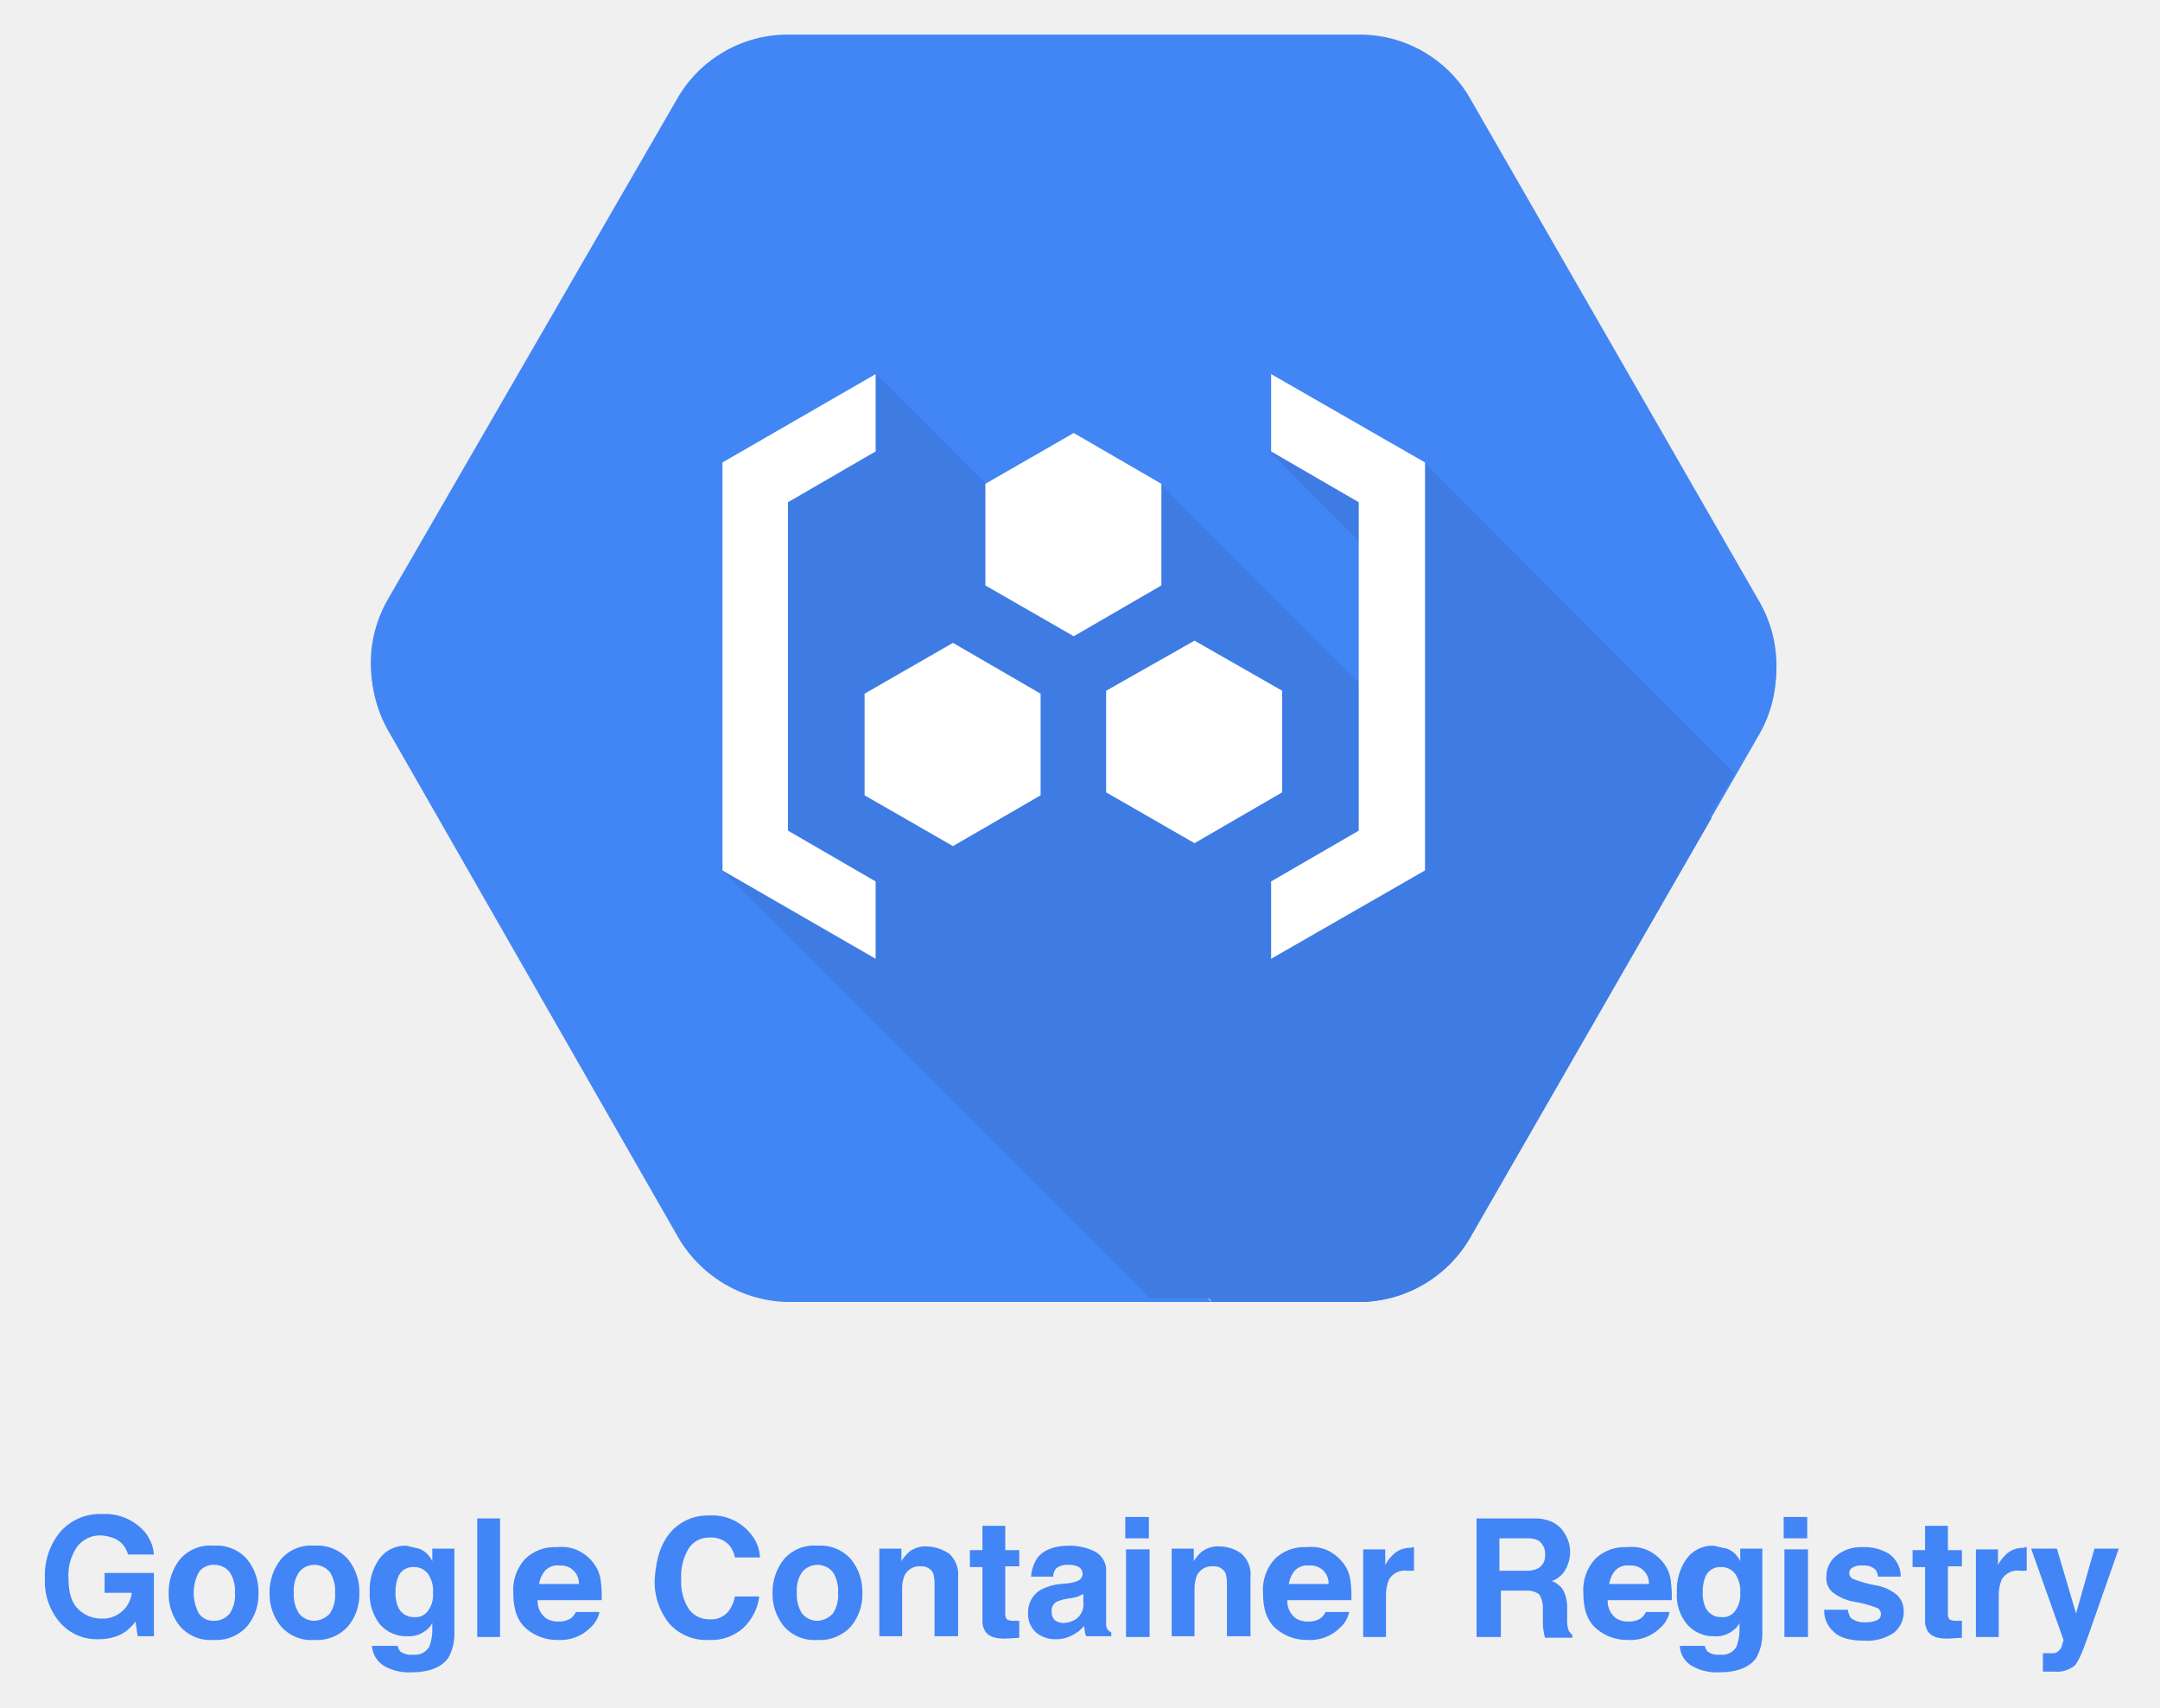
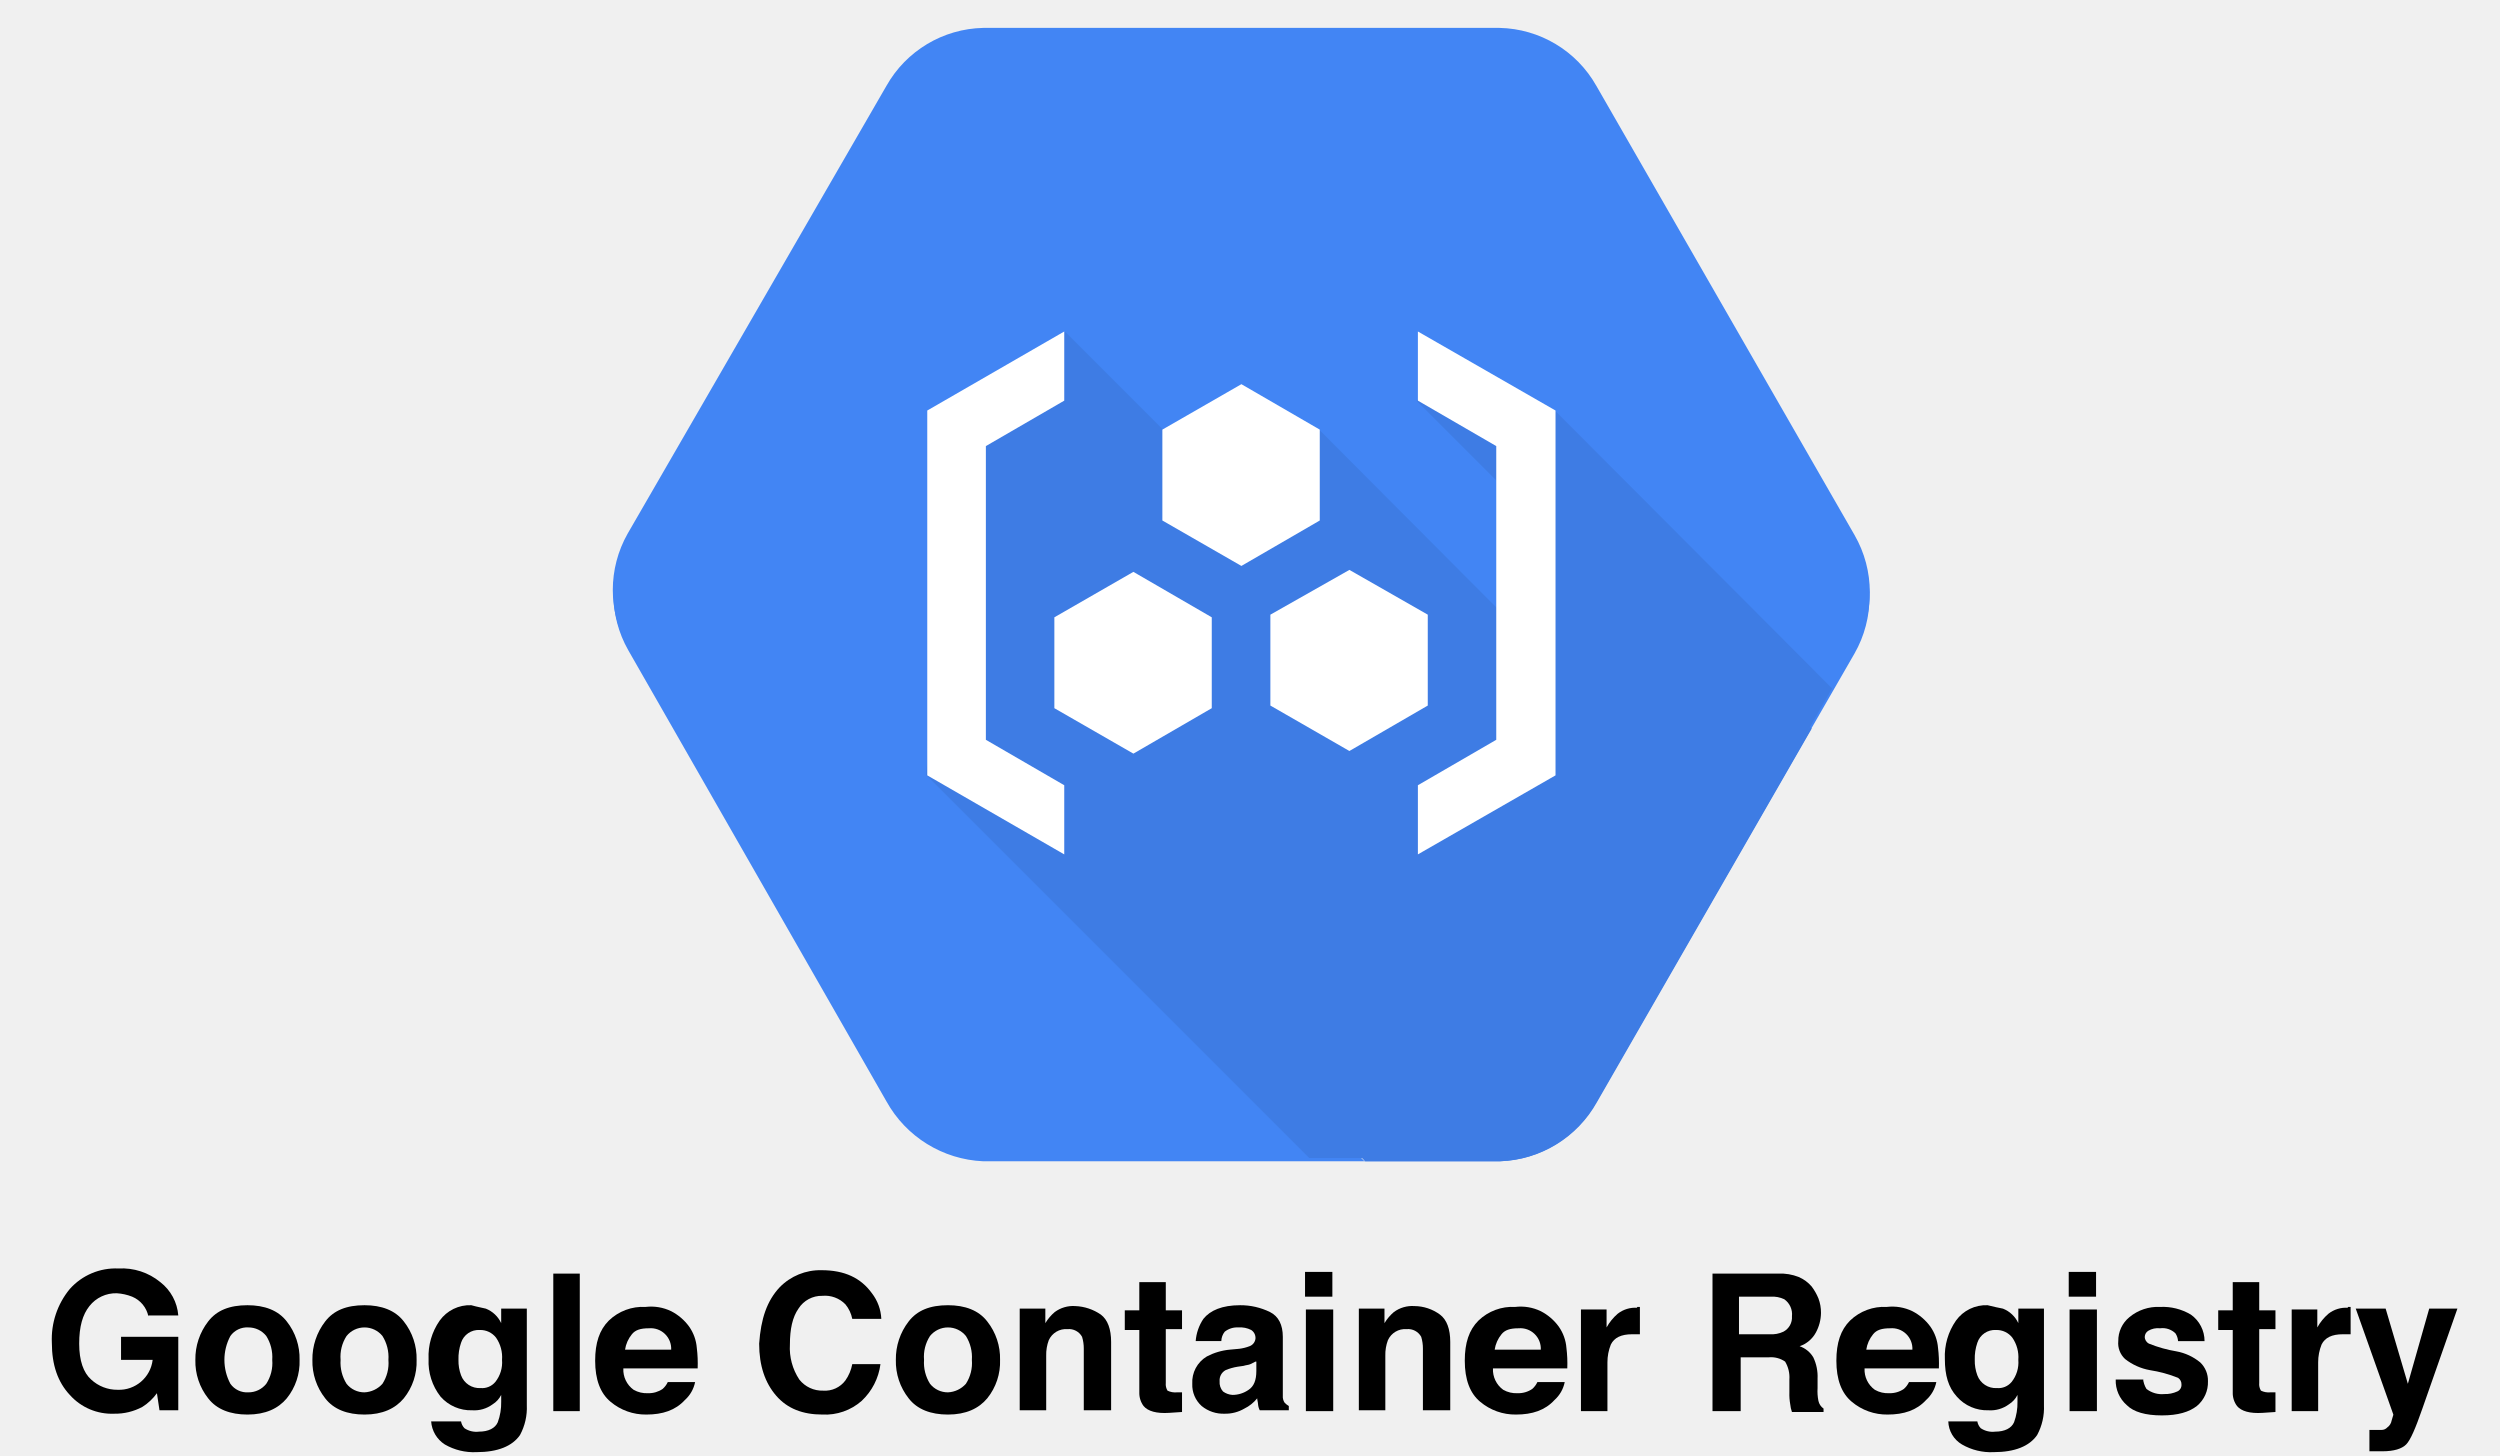
- <svg xmlns="http://www.w3.org/2000/svg" id="Layer_1" data-name="Layer 1" viewBox="0 0 293.3 231.9">
+ <svg xmlns="http://www.w3.org/2000/svg" id="Layer_1" data-name="Layer 1" viewBox="0 0 450 262.08">
  <defs>
-     <style>.cls-1{fill:#4285f4;}.cls-2{opacity:0.07;}.cls-2,.cls-4{isolation:isolate;}.cls-3{fill:#fff;}.cls-5{fill:#4285f6;}</style>
+     <style>.cls-1{fill:#fff;}.cls-2{fill:#4285f4;}.cls-3{opacity:0.07;}.cls-3,.cls-4{isolation:isolate;}</style>
  </defs>
-   <path class="cls-1" d="M238.8,82.4,199.6,14.3a17.513,17.513,0,0,0-14.7-8.8H106.6a17.087,17.087,0,0,0-14.7,8.8L52.7,82.2a17.181,17.181,0,0,0,0,17l39.2,68.5a17.677,17.677,0,0,0,14.7,9.1H185a17.494,17.494,0,0,0,14.7-9l39.2-68.1A17.253,17.253,0,0,0,238.8,82.4Zm-39.2,85.3a17.494,17.494,0,0,1-14.7,9H164.4l-43-43,9.7-5.6-18.1-18,.1-.1v-9.9h5.3l-5-5V95a5.582,5.582,0,0,1-1.5-3.7,5.469,5.469,0,0,1,4.7-5.3L113,82.4l.1-.1V72.5l20.3-11.6-12-12,7.9-4.6h.2l16.2,9.4,16.2-9.4h.2l7.9,4.6L232.1,111Z" />
-   <path class="cls-1" d="M153.8,58.4l24.7,14.1v10H170V77.2L149.8,65.4v8.7h-8.1V65.4L121.5,77.2v5.3h-8.4v-.1l-.1.1,3.6,3.6c.2,0,.4-.1.6-.1a5.3,5.3,0,1,1,0,10.6,5.464,5.464,0,0,1-3.8-1.6v.1l5,5h3.1v5.3l20.2,11.8v-8.6h8.1v8.6L170,105.4v-5.3h8.5v10l-24.7,14.2,16.4,9.5-7.9,4.6h-.2L145.9,129l-16.2,9.4h-.2l-7.9-4.6,43,43h20.5a17.494,17.494,0,0,0,14.7-9l32.6-56.7L170.3,49Zm-8,46.3a5.3,5.3,0,1,1,5.3-5.3A5.335,5.335,0,0,1,145.8,104.7Zm0-16a5.3,5.3,0,1,1,5.3-5.3A5.335,5.335,0,0,1,145.8,88.7Zm28.5,8a5.3,5.3,0,1,1,5.3-5.3A5.335,5.335,0,0,1,174.3,96.7Z" />
-   <g class="cls-2">
-     <path d="M153.8,58.4l24.7,14.1v10H170V77.2L149.8,65.4v8.7h-8.1V65.4L121.5,77.2v5.3h-8.4v-.1l-.1.1,3.6,3.6c.2,0,.4-.1.6-.1a5.3,5.3,0,1,1,0,10.6,5.464,5.464,0,0,1-3.8-1.6v.1l5,5h3.1v5.3l20.2,11.8v-8.6h8.1v8.6L170,105.4v-5.3h8.5v10l-24.7,14.2,16.4,9.5-7.9,4.6h-.2L145.9,129l-16.2,9.4h-.2l-7.9-4.6,43,43h20.5a17.494,17.494,0,0,0,14.7-9l32.6-56.7L170.3,49Zm-8,46.3a5.3,5.3,0,1,1,5.3-5.3A5.335,5.335,0,0,1,145.8,104.7Zm0-16a5.3,5.3,0,1,1,5.3-5.3A5.335,5.335,0,0,1,145.8,88.7Zm28.5,8a5.3,5.3,0,1,1,5.3-5.3A5.335,5.335,0,0,1,174.3,96.7Z" />
+   <polygon class="cls-1" points="189.488 152.026 198.836 142.679 184.931 128.658 184.931 85.192 198.836 71.171 189.488 61.824 170.91 80.519 170.91 133.331 189.488 152.026" />
+   <circle class="cls-1" cx="203.977" cy="106.925" r="6.66" />
+   <circle class="cls-1" cx="223.723" cy="106.925" r="6.66" />
+   <circle class="cls-1" cx="243.586" cy="106.925" r="6.66" />
+   <polygon class="cls-1" points="257.841 61.824 248.611 71.171 262.514 85.192 262.514 128.658 248.611 142.679 257.841 152.026 276.536 133.331 276.536 80.519 257.841 61.824" />
+   <path class="cls-2" d="M333.693,97.128,287.226,16.402A20.76,20.76,0,0,0,269.8,5.971h-92.817A20.255,20.255,0,0,0,159.558,16.402L113.09,96.891a20.366,20.366,0,0,0,0,20.152l46.468,81.2a20.955,20.955,0,0,0,17.425,10.787h92.935a20.737,20.737,0,0,0,17.425-10.669l46.468-80.726A20.451,20.451,0,0,0,333.693,97.128ZM287.226,198.243a20.737,20.737,0,0,1-17.425,10.669H245.499L194.527,157.939l11.498-6.638L184.57,129.964l.119-.119V118.109h6.283l-5.927-5.927v-.119a6.617,6.617,0,0,1-1.778-4.386,6.483,6.483,0,0,1,5.571-6.283l-4.267-4.267.119-.119V85.392l24.064-13.751L194.527,57.417l9.365-5.453h.237l19.203,11.143,19.203-11.143h.237l9.365,5.453L325.751,131.03Z" />
+   <path class="cls-2" d="M232.934,68.678,262.214,85.392v11.854H252.138V90.964L228.193,76.976V87.289h-9.602V76.976L194.646,90.964v6.283h-9.957v-.119l-.119.119,4.267,4.267c.237,0,.474-.119.711-.119a6.283,6.283,0,1,1,0,12.565,6.477,6.477,0,0,1-4.505-1.897v.119l5.927,5.927h3.675v6.283l23.945,13.988V128.185h9.602v10.194l23.945-13.988V118.109h10.076v11.854l-29.279,16.833,19.441,11.261L243.01,163.51H242.773l-19.203-11.143L204.366,163.51h-.237l-9.365-5.453,50.972,50.972H270.037a20.737,20.737,0,0,0,17.425-10.669l38.644-67.212L252.493,57.535Zm-9.483,54.884a6.283,6.283,0,1,1,6.283-6.283A6.324,6.324,0,0,1,223.451,123.562Zm0-18.966a6.283,6.283,0,1,1,6.283-6.283A6.324,6.324,0,0,1,223.451,104.596Zm33.784,9.483a6.283,6.283,0,1,1,6.283-6.283A6.324,6.324,0,0,1,257.235,114.079Z" />
+   <g class="cls-3">
+     <path d="M232.934,68.678,262.214,85.392v11.854H252.138V90.964L228.193,76.976V87.289h-9.602V76.976L194.646,90.964v6.283h-9.957v-.119l-.119.119,4.267,4.267c.237,0,.474-.119.711-.119a6.283,6.283,0,1,1,0,12.565,6.477,6.477,0,0,1-4.505-1.897v.119l5.927,5.927h3.675v6.283l23.945,13.988V128.185h9.602v10.194l23.945-13.988V118.109h10.076v11.854l-29.279,16.833,19.441,11.261L243.01,163.51H242.773l-19.203-11.143L204.366,163.51h-.237l-9.365-5.453,50.972,50.972H270.037a20.737,20.737,0,0,0,17.425-10.669l38.644-67.212L252.493,57.535Zm-9.483,54.884a6.283,6.283,0,1,1,6.283-6.283A6.324,6.324,0,0,1,223.451,123.562Zm0-18.966a6.283,6.283,0,1,1,6.283-6.283A6.324,6.324,0,0,1,223.451,104.596Zm33.784,9.483a6.283,6.283,0,1,1,6.283-6.283A6.324,6.324,0,0,1,257.235,114.079Z" />
  </g>
-   <polygon class="cls-1" points="113.1 110.1 113.1 110 113 110.1 131.1 128.1 137.8 124.3 113.1 110.1" />
-   <g class="cls-2">
-     <polygon points="113.1 110.1 113.1 110 113 110.1 131.1 128.1 137.8 124.3 113.1 110.1" />
+   <polygon class="cls-2" points="184.688 129.964 184.688 129.845 184.57 129.964 206.026 151.301 213.968 146.796 184.688 129.964" />
+   <g class="cls-3">
+     <polygon points="184.688 129.964 184.688 129.845 184.57 129.964 206.026 151.301 213.968 146.796 184.688 129.964" />
  </g>
-   <polygon class="cls-1" points="121.4 48.9 133.4 60.9 137.7 58.4 121.4 48.9" />
-   <polygon class="cls-2" points="121.4 48.9 133.4 60.9 137.7 58.4 121.4 48.9" />
-   <circle class="cls-3" cx="174.3" cy="91.4" r="5.3" />
-   <path class="cls-3" d="M117.2,96.7a5.3,5.3,0,1,0,0-10.6,1.268,1.268,0,0,0-.6.1,5.308,5.308,0,0,0-4.7,5.3,5.135,5.135,0,0,0,1.5,3.7A6.672,6.672,0,0,0,117.2,96.7Z" />
-   <circle class="cls-3" cx="145.8" cy="83.4" r="5.3" />
-   <circle class="cls-3" cx="145.8" cy="99.3" r="5.3" />
-   <polygon class="cls-3" points="121.5 82.5 121.5 77.1 141.7 65.3 141.7 74 149.8 74 149.8 65.3 170 77.1 170 82.5 178.5 82.5 178.5 72.5 153.8 58.4 170.2 48.9 162.2 44.3 162 44.3 145.8 53.7 129.5 44.3 129.3 44.3 121.4 48.9 137.7 58.4 133.4 60.9 113.1 72.5 113.1 82.4 113.1 82.5 121.5 82.5" />
-   <polygon class="cls-3" points="129.5 138.3 145.8 128.9 162 138.3 162.2 138.3 170.2 133.7 153.8 124.3 178.5 110.1 178.5 100.1 170 100.1 170 105.5 149.8 117.3 149.8 108.7 141.7 108.7 141.7 117.3 121.5 105.5 121.5 100.1 118.4 100.1 113.1 100.1 113.1 110 113.1 110.1 137.8 124.3 131.1 128.1 121.4 133.7 129.3 138.3 129.5 138.3" />
-   <path class="cls-1" d="M238.9,81.7,199.7,13.5A17.297,17.297,0,0,0,185,4.7H106.6a17.297,17.297,0,0,0-14.7,8.8l-39.3,68a17.37,17.37,0,0,0,0,17.1l39.2,68.6a17.677,17.677,0,0,0,14.7,9.1H185a17.494,17.494,0,0,0,14.7-9l39.2-68.2A17.44,17.44,0,0,0,238.9,81.7Z" />
-   <g class="cls-2">
-     <path d="M193.5,62.9l-18.3-4.5-2.8,2.9,14.1,14.1.1,19.4-29-29.1H133.9L119,50.8,103.3,64.1l-5.4,54,58.2,58.2H185a17.494,17.494,0,0,0,14.7-9L235.5,105Z" />
+   <polygon class="cls-2" points="194.527 57.417 208.752 71.642 213.849 68.678 194.527 57.417" />
+   <polygon class="cls-3" points="194.527 57.417 208.752 71.642 213.849 68.678 194.527 57.417" />
+   <circle class="cls-1" cx="257.235" cy="107.796" r="6.283" />
+   <path class="cls-1" d="M189.548,114.079a6.283,6.283,0,1,0,0-12.565,1.504,1.504,0,0,0-.711.119,6.292,6.292,0,0,0-5.571,6.283,6.087,6.087,0,0,0,1.778,4.386A7.909,7.909,0,0,0,189.548,114.079Z" />
+   <circle class="cls-1" cx="223.451" cy="98.313" r="6.283" />
+   <circle class="cls-1" cx="223.451" cy="117.161" r="6.283" />
+   <polygon class="cls-1" points="194.646 97.246 194.646 90.845 218.591 76.858 218.591 87.171 228.193 87.171 228.193 76.858 252.138 90.845 252.138 97.246 262.214 97.246 262.214 85.392 232.934 68.678 252.375 57.417 242.891 51.964 242.654 51.964 223.451 63.107 204.129 51.964 203.892 51.964 194.527 57.417 213.849 68.678 208.752 71.642 184.688 85.392 184.688 97.128 184.688 97.246 194.646 97.246" />
+   <polygon class="cls-1" points="204.129 163.392 223.451 152.249 242.654 163.392 242.891 163.392 252.375 157.939 232.934 146.796 262.214 129.964 262.214 118.109 252.138 118.109 252.138 124.511 228.193 138.498 228.193 128.304 218.591 128.304 218.591 138.498 194.646 124.511 194.646 118.109 190.971 118.109 184.688 118.109 184.688 129.845 184.688 129.964 213.968 146.796 206.026 151.301 194.527 157.939 203.892 163.392 204.129 163.392" />
+   <path class="cls-2" d="M333.812,96.298,287.344,15.454a20.504,20.504,0,0,0-17.425-10.432H176.983a20.504,20.504,0,0,0-17.425,10.432L112.971,96.061a20.59,20.59,0,0,0,0,20.27l46.468,81.319a20.955,20.955,0,0,0,17.425,10.787h93.054a20.737,20.737,0,0,0,17.425-10.669l46.468-80.844A20.673,20.673,0,0,0,333.812,96.298Z" />
+   <g class="cls-3">
+     <path d="M279.995,74.013l-21.693-5.334-3.319,3.438,16.714,16.714.119,22.997L237.439,77.332h-28.094l-17.663-17.662L173.071,75.435l-6.401,64.012,68.99,68.99h34.258a20.737,20.737,0,0,0,17.425-10.669L329.781,123.918Z" />
  </g>
  <g id="art">
-     <polygon class="cls-3" points="133.8 79.5 145.8 86.4 157.7 79.5 157.7 65.7 145.8 58.8 133.8 65.7 133.8 79.5" />
-     <polygon class="cls-3" points="150.2 107.6 162.2 114.5 174.1 107.6 174.1 93.8 162.2 87 150.2 93.8 150.2 107.6" />
-     <polygon class="cls-3" points="117.4 108 129.4 114.9 141.3 108 141.3 94.2 129.4 87.3 117.4 94.2 117.4 108" />
-     <polygon class="cls-3" points="118.9 61.3 107 68.2 107 112.8 118.9 119.7 118.9 130.2 98.1 118.2 98.1 62.8 118.9 50.8 118.9 61.3" />
-     <polygon class="cls-3" points="172.6 61.3 184.5 68.2 184.5 112.8 172.6 119.7 172.6 130.2 193.5 118.2 193.5 62.8 172.6 50.8 172.6 61.3" />
+     <polygon class="cls-1" points="209.226 93.69 223.451 101.869 237.557 93.69 237.557 77.332 223.451 69.152 209.226 77.332 209.226 93.69" />
+     <polygon class="cls-1" points="228.667 127 242.891 135.179 256.998 127 256.998 110.641 242.891 102.581 228.667 110.641 228.667 127" />
+     <polygon class="cls-1" points="189.785 127.474 204.01 135.653 218.117 127.474 218.117 111.116 204.01 102.936 189.785 111.116 189.785 127.474" />
+     <polygon class="cls-1" points="191.564 72.116 177.457 80.295 177.457 133.164 191.564 141.343 191.564 153.79 166.907 139.565 166.907 73.894 191.564 59.669 191.564 72.116" />
+     <polygon class="cls-1" points="255.22 72.116 269.326 80.295 269.326 133.164 255.22 141.343 255.22 153.79 279.995 139.565 279.995 73.894 255.22 59.669 255.22 72.116" />
  </g>
  <g class="cls-4">
-     <path class="cls-5" d="M17.4,211.2a3.194,3.194,0,0,0-1.9-2.3,5.84,5.84,0,0,0-1.8-.4,3.934,3.934,0,0,0-3.2,1.5,6.796,6.796,0,0,0-1.2,4.4c0,2,.5,3.4,1.4,4.2a4.471,4.471,0,0,0,3.1,1.2,3.962,3.962,0,0,0,4.1-3.5H14.2v-2.7h6.7v8.6H18.7l-.3-2a6.094,6.094,0,0,1-1.7,1.6,6.71,6.71,0,0,1-3.3.8,6.591,6.591,0,0,1-5.2-2.2,8.529,8.529,0,0,1-2.1-6.1A9.221,9.221,0,0,1,8.2,208a7.186,7.186,0,0,1,5.7-2.4,7.063,7.063,0,0,1,4.9,1.6,5.455,5.455,0,0,1,2.1,3.9H17.4Z" />
-     <path class="cls-5" d="M33.6,220.8a5.652,5.652,0,0,1-4.6,1.9,5.492,5.492,0,0,1-4.6-1.9,6.98,6.98,0,0,1-1.5-4.5,7.177,7.177,0,0,1,1.5-4.5,5.368,5.368,0,0,1,4.6-1.9,5.492,5.492,0,0,1,4.6,1.9,6.98,6.98,0,0,1,1.5,4.5A6.792,6.792,0,0,1,33.6,220.8Zm-2.4-1.7a4.462,4.462,0,0,0,.7-2.8,4.654,4.654,0,0,0-.7-2.8,2.658,2.658,0,0,0-2.1-1,2.393,2.393,0,0,0-2.1,1,5.95,5.95,0,0,0,0,5.6,2.393,2.393,0,0,0,2.1,1A2.658,2.658,0,0,0,31.2,219.1Z" />
-     <path class="cls-5" d="M47.3,220.8a5.652,5.652,0,0,1-4.6,1.9,5.492,5.492,0,0,1-4.6-1.9,6.98,6.98,0,0,1-1.5-4.5,7.177,7.177,0,0,1,1.5-4.5,5.368,5.368,0,0,1,4.6-1.9,5.492,5.492,0,0,1,4.6,1.9,6.98,6.98,0,0,1,1.5,4.5A6.792,6.792,0,0,1,47.3,220.8Zm-2.5-1.7a4.462,4.462,0,0,0,.7-2.8,4.654,4.654,0,0,0-.7-2.8,2.705,2.705,0,0,0-4.2,0,4.462,4.462,0,0,0-.7,2.8,4.654,4.654,0,0,0,.7,2.8,2.658,2.658,0,0,0,2.1,1A3.004,3.004,0,0,0,44.8,219.1Z" />
-     <path class="cls-5" d="M56.9,210.3a3.321,3.321,0,0,1,1.8,1.7v-1.7h3v11.3a6.707,6.707,0,0,1-.8,3.5c-.9,1.3-2.6,2-5.1,2a6.756,6.756,0,0,1-3.7-.9,3.487,3.487,0,0,1-1.6-2.7H54a1.506,1.506,0,0,0,.4.8,2.501,2.501,0,0,0,1.7.4,2.208,2.208,0,0,0,2.2-1.1,6.529,6.529,0,0,0,.4-2.4v-.8a2.707,2.707,0,0,1-1,1.1,3.612,3.612,0,0,1-2.4.7,4.71,4.71,0,0,1-3.7-1.6,6.627,6.627,0,0,1-1.4-4.4,7.267,7.267,0,0,1,1.3-4.5,4.332,4.332,0,0,1,3.7-1.8C55.9,210.1,56.5,210.2,56.9,210.3Zm1.1,8.6a3.666,3.666,0,0,0,.8-2.6,4.023,4.023,0,0,0-.7-2.6,2.322,2.322,0,0,0-1.9-.9,2.165,2.165,0,0,0-2.2,1.5,5.618,5.618,0,0,0-.3,2,4.844,4.844,0,0,0,.3,1.8,2.289,2.289,0,0,0,2.3,1.5A2.006,2.006,0,0,0,58,218.9Z" />
-     <path class="cls-5" d="M67.9,222.3H64.8V206.2h3.1Z" />
-     <path class="cls-5" d="M78.6,210.6a5.954,5.954,0,0,1,2.1,1.8,5.005,5.005,0,0,1,.9,2.5,14.893,14.893,0,0,1,.1,2.4H73a2.901,2.901,0,0,0,1.2,2.5,3.064,3.064,0,0,0,1.7.4,2.86,2.86,0,0,0,1.7-.5,2.407,2.407,0,0,0,.6-.8h3.2a3.811,3.811,0,0,1-1.2,2.1,5.74,5.74,0,0,1-4.5,1.7,6.362,6.362,0,0,1-4.2-1.5q-1.8-1.5-1.8-4.8a6.237,6.237,0,0,1,1.6-4.7,5.732,5.732,0,0,1,4.3-1.6A5.414,5.414,0,0,1,78.6,210.6ZM74,213.3a3.704,3.704,0,0,0-.8,1.8h5.4a2.399,2.399,0,0,0-2.6-2.5A2.319,2.319,0,0,0,74,213.3Z" />
-     <path class="cls-5" d="M91.3,207.8a6.632,6.632,0,0,1,4.9-2,6.719,6.719,0,0,1,5.9,2.7,5.286,5.286,0,0,1,1.1,3H99.8a3.835,3.835,0,0,0-.8-1.7,3.337,3.337,0,0,0-2.7-1,3.219,3.219,0,0,0-2.8,1.5,7.257,7.257,0,0,0-1,4.2,6.684,6.684,0,0,0,1.1,4.1,3.41,3.41,0,0,0,2.8,1.3,2.971,2.971,0,0,0,2.6-1.2,4.89,4.89,0,0,0,.8-1.9h3.3a7.146,7.146,0,0,1-2.2,4.3,6.457,6.457,0,0,1-4.6,1.6,6.735,6.735,0,0,1-5.4-2.2,8.955,8.955,0,0,1-2-6.1C89.1,211.5,89.8,209.4,91.3,207.8Z" />
-     <path class="cls-5" d="M115.6,220.8a5.652,5.652,0,0,1-4.6,1.9,5.492,5.492,0,0,1-4.6-1.9,6.98,6.98,0,0,1-1.5-4.5,7.177,7.177,0,0,1,1.5-4.5,5.368,5.368,0,0,1,4.6-1.9,5.492,5.492,0,0,1,4.6,1.9,6.98,6.98,0,0,1,1.5,4.5A6.792,6.792,0,0,1,115.6,220.8Zm-2.5-1.7a4.462,4.462,0,0,0,.7-2.8,4.654,4.654,0,0,0-.7-2.8,2.705,2.705,0,0,0-4.2,0,4.462,4.462,0,0,0-.7,2.8,4.654,4.654,0,0,0,.7,2.8,2.658,2.658,0,0,0,2.1,1A3.004,3.004,0,0,0,113.1,219.1Z" />
-     <path class="cls-5" d="M128.9,211a3.805,3.805,0,0,1,1.2,3.2v8h-3.2V215a4.636,4.636,0,0,0-.2-1.4,1.752,1.752,0,0,0-1.7-.9,2.217,2.217,0,0,0-2.2,1.3,4.844,4.844,0,0,0-.3,1.8v6.4h-3.1V210.3h3V212a5.205,5.205,0,0,1,1.1-1.3,3.612,3.612,0,0,1,2.4-.7A5.646,5.646,0,0,1,128.9,211Z" />
-     <path class="cls-5" d="M131.7,212.7v-2.2h1.7v-3.3h3.1v3.3h1.9v2.2h-1.9V219a1.44,1.44,0,0,0,.2.9,2.037,2.037,0,0,0,1.1.2h.6v2.3l-1.5.1c-1.5.1-2.5-.2-3-.8a2.544,2.544,0,0,1-.5-1.6v-7.3h-1.7Z" />
-     <path class="cls-5" d="M145.1,215a4.986,4.986,0,0,0,1.2-.3,1.068,1.068,0,0,0,.7-.9,1.103,1.103,0,0,0-.5-1,2.81,2.81,0,0,0-1.5-.3,2.348,2.348,0,0,0-1.6.5,1.82,1.82,0,0,0-.4,1.1h-3a5.38,5.38,0,0,1,.9-2.6c.8-1,2.2-1.6,4.3-1.6a7.845,7.845,0,0,1,3.5.8,2.96,2.96,0,0,1,1.5,2.9v6.9a1.292,1.292,0,0,0,.2.8,2.181,2.181,0,0,0,.5.4v.5h-3.4a1.854,1.854,0,0,1-.2-.7c0-.2-.1-.5-.1-.7a4.427,4.427,0,0,1-1.5,1.2,4.383,4.383,0,0,1-2.3.6,4.002,4.002,0,0,1-2.7-.9,3.315,3.315,0,0,1-1.1-2.6,3.498,3.498,0,0,1,1.7-3.2,7.229,7.229,0,0,1,2.7-.8Zm1.9,1.5-.6.3c-.2.1-.5.1-.8.2l-.7.1a6.201,6.201,0,0,0-1.4.4,1.357,1.357,0,0,0-.7,1.3,1.594,1.594,0,0,0,.4,1.2,2.097,2.097,0,0,0,1.1.4,3.292,3.292,0,0,0,1.9-.6,2.414,2.414,0,0,0,.9-2.2v-1.1Z" />
-     <path class="cls-5" d="M156,208.9h-3.2V206H156Zm-3.1,1.5h3.2v11.9h-3.2Z" />
-     <path class="cls-5" d="M168.6,211a3.805,3.805,0,0,1,1.2,3.2v8h-3.2V215a4.636,4.636,0,0,0-.2-1.4,1.752,1.752,0,0,0-1.7-.9,2.217,2.217,0,0,0-2.2,1.3,4.844,4.844,0,0,0-.3,1.8v6.4h-3.1V210.3h3V212a5.205,5.205,0,0,1,1.1-1.3,3.612,3.612,0,0,1,2.4-.7A5.099,5.099,0,0,1,168.6,211Z" />
-     <path class="cls-5" d="M180.4,210.6a5.954,5.954,0,0,1,2.1,1.8,5.005,5.005,0,0,1,.9,2.5,14.892,14.892,0,0,1,.1,2.4h-8.7a2.901,2.901,0,0,0,1.2,2.5,3.064,3.064,0,0,0,1.7.4,2.86,2.86,0,0,0,1.7-.5,2.407,2.407,0,0,0,.6-.8h3.2A3.811,3.811,0,0,1,182,221a5.74,5.74,0,0,1-4.5,1.7,6.362,6.362,0,0,1-4.2-1.5q-1.8-1.5-1.8-4.8a6.237,6.237,0,0,1,1.6-4.7,5.732,5.732,0,0,1,4.3-1.6A5.414,5.414,0,0,1,180.4,210.6Zm-4.6,2.7a3.704,3.704,0,0,0-.8,1.8h5.4a2.399,2.399,0,0,0-2.6-2.5A2.319,2.319,0,0,0,175.8,213.3Z" />
-     <path class="cls-5" d="M191.7,210.1h.3v3.2h-.9a2.486,2.486,0,0,0-2.5,1.2,5.58,5.58,0,0,0-.4,2.1v5.7h-3.1V210.4h3v2.1a5.847,5.847,0,0,1,1.3-1.6,3.334,3.334,0,0,1,2.3-.7C191.6,210.1,191.7,210.1,191.7,210.1Z" />
-     <path class="cls-5" d="M210.6,206.6a4.177,4.177,0,0,1,1.5,1.1,6.375,6.375,0,0,1,.8,1.4,4.671,4.671,0,0,1,.3,1.7,4.934,4.934,0,0,1-.6,2.3,3.388,3.388,0,0,1-1.9,1.6,3.006,3.006,0,0,1,1.6,1.3,5.214,5.214,0,0,1,.5,2.5v1.1a5.757,5.757,0,0,0,.1,1.5,1.456,1.456,0,0,0,.6.9v.4h-3.7a3.711,3.711,0,0,1-.2-.9,6.602,6.602,0,0,1-.1-1.4v-1.5a3.576,3.576,0,0,0-.5-2.1,2.887,2.887,0,0,0-1.9-.5h-3.3v6.3h-3.3V206.2h7.7A5.748,5.748,0,0,1,210.6,206.6Zm-7,2.4v4.3h3.6a3.234,3.234,0,0,0,1.6-.3,1.875,1.875,0,0,0,1-1.8,2.151,2.151,0,0,0-.9-2,3.234,3.234,0,0,0-1.6-.3h-3.7Z" />
-     <path class="cls-5" d="M223.9,210.6a5.954,5.954,0,0,1,2.1,1.8,5.005,5.005,0,0,1,.9,2.5,14.892,14.892,0,0,1,.1,2.4h-8.7a2.901,2.901,0,0,0,1.2,2.5,3.064,3.064,0,0,0,1.7.4,2.86,2.86,0,0,0,1.7-.5,2.407,2.407,0,0,0,.6-.8h3.2a3.811,3.811,0,0,1-1.2,2.1,5.74,5.74,0,0,1-4.5,1.7,6.362,6.362,0,0,1-4.2-1.5q-1.8-1.5-1.8-4.8a6.237,6.237,0,0,1,1.6-4.7,5.732,5.732,0,0,1,4.3-1.6A5.414,5.414,0,0,1,223.9,210.6Zm-4.6,2.7a3.704,3.704,0,0,0-.8,1.8h5.4a2.399,2.399,0,0,0-2.6-2.5A2.319,2.319,0,0,0,219.3,213.3Z" />
-     <path class="cls-5" d="M234.5,210.3a3.321,3.321,0,0,1,1.8,1.7v-1.7h3v11.3a6.707,6.707,0,0,1-.8,3.5c-.9,1.3-2.6,2-5.1,2a6.756,6.756,0,0,1-3.7-.9,3.242,3.242,0,0,1-1.6-2.7h3.4a1.506,1.506,0,0,0,.4.8,2.501,2.501,0,0,0,1.7.4,2.208,2.208,0,0,0,2.2-1.1,6.529,6.529,0,0,0,.4-2.4v-.8a2.707,2.707,0,0,1-1,1.1,3.612,3.612,0,0,1-2.4.7,4.71,4.71,0,0,1-3.7-1.6,6.138,6.138,0,0,1-1.4-4.4,7.267,7.267,0,0,1,1.3-4.5,4.332,4.332,0,0,1,3.7-1.8C233.5,210.1,234,210.2,234.5,210.3Zm1,8.6a3.666,3.666,0,0,0,.8-2.6,4.023,4.023,0,0,0-.7-2.6,2.322,2.322,0,0,0-1.9-.9,2.165,2.165,0,0,0-2.2,1.5,5.618,5.618,0,0,0-.3,2,4.844,4.844,0,0,0,.3,1.8,2.289,2.289,0,0,0,2.3,1.5A2.006,2.006,0,0,0,235.5,218.9Z" />
-     <path class="cls-5" d="M245.4,208.9h-3.2V206h3.2Zm-3.1,1.5h3.2v11.9h-3.2Z" />
-     <path class="cls-5" d="M250.9,218.5a2.785,2.785,0,0,0,.4,1.2,2.928,2.928,0,0,0,2.1.6,3.339,3.339,0,0,0,1.5-.3.824.824,0,0,0,.5-.8.91.91,0,0,0-.4-.8,15.062,15.062,0,0,0-3.3-.9,6.55,6.55,0,0,1-2.9-1.3,2.52,2.52,0,0,1-.8-2.1,3.545,3.545,0,0,1,1.3-2.8,5.219,5.219,0,0,1,3.6-1.2,6.398,6.398,0,0,1,3.6.9,3.793,3.793,0,0,1,1.6,3.1H255a1.898,1.898,0,0,0-.3-.9,2.157,2.157,0,0,0-1.8-.6,2.213,2.213,0,0,0-1.4.3.866.866,0,0,0-.4.7.891.891,0,0,0,.5.8,15.325,15.325,0,0,0,3.2.9,6.091,6.091,0,0,1,2.8,1.3,2.94,2.94,0,0,1,.9,2.2,3.603,3.603,0,0,1-1.3,2.9,6.481,6.481,0,0,1-4.1,1.1c-1.9,0-3.3-.4-4.1-1.2a3.803,3.803,0,0,1-1.3-3h3.2Z" />
-     <path class="cls-5" d="M259.7,212.7v-2.2h1.7v-3.3h3.1v3.3h1.9v2.2h-1.9V219a1.439,1.439,0,0,0,.2.9,2.037,2.037,0,0,0,1.1.2h.6v2.3l-1.5.1c-1.5.1-2.5-.2-3-.8a2.545,2.545,0,0,1-.5-1.6v-7.3h-1.7Z" />
-     <path class="cls-5" d="M274.9,210.1h.3v3.2h-.9a2.486,2.486,0,0,0-2.5,1.2,5.58,5.58,0,0,0-.4,2.1v5.7h-3.1V210.4h3v2.1a5.847,5.847,0,0,1,1.3-1.6,3.334,3.334,0,0,1,2.3-.7C274.8,210.1,274.9,210.1,274.9,210.1Z" />
-     <path class="cls-5" d="M277.5,224.5h1.3a.908.908,0,0,0,.7-.3,1.234,1.234,0,0,0,.5-.8c.1-.4.2-.6.2-.7l-4.4-12.4h3.5l2.6,8.8,2.5-8.8h3.3L283.6,222c-.8,2.3-1.4,3.7-1.9,4.2a3.892,3.892,0,0,1-2.8.8h-1.5v-2.5Z" />
+     <path d="M26.709,236.938a4.911,4.911,0,0,0-2.922-3.537,8.98,8.98,0,0,0-2.768-.615,6.05,6.05,0,0,0-4.92,2.306c-1.23,1.538-1.845,3.69-1.845,6.766s.769,5.228,2.153,6.458a6.875,6.875,0,0,0,4.767,1.845,6.092,6.092,0,0,0,6.304-5.382H21.788V240.628h10.302v13.224H28.708l-.461-3.075a9.371,9.371,0,0,1-2.614,2.46,10.318,10.318,0,0,1-5.074,1.23,10.135,10.135,0,0,1-7.996-3.383c-2.153-2.306-3.229-5.382-3.229-9.38a14.178,14.178,0,0,1,3.229-9.687,11.05,11.05,0,0,1,8.765-3.69,10.861,10.861,0,0,1,7.534,2.46,8.387,8.387,0,0,1,3.229,5.997H26.709Z" />
+     <path d="M51.618,251.699c-1.538,1.845-3.844,2.922-7.073,2.922-3.075,0-5.536-.923-7.073-2.922a10.732,10.732,0,0,1-2.306-6.919,11.035,11.035,0,0,1,2.306-6.919c1.538-1.999,3.844-2.922,7.073-2.922,3.075,0,5.536.923,7.073,2.922a10.732,10.732,0,0,1,2.306,6.919A10.443,10.443,0,0,1,51.618,251.699Zm-3.69-2.614a6.861,6.861,0,0,0,1.076-4.305,7.156,7.156,0,0,0-1.076-4.305,4.087,4.087,0,0,0-3.229-1.538,3.68,3.68,0,0,0-3.229,1.538,9.149,9.149,0,0,0,0,8.611,3.68,3.68,0,0,0,3.229,1.538A4.087,4.087,0,0,0,47.928,249.085Z" />
+     <path d="M72.684,251.699c-1.538,1.845-3.844,2.922-7.073,2.922-3.075,0-5.536-.923-7.073-2.922a10.732,10.732,0,0,1-2.306-6.919,11.035,11.035,0,0,1,2.306-6.919c1.538-1.999,3.844-2.922,7.073-2.922,3.075,0,5.536.923,7.073,2.922a10.732,10.732,0,0,1,2.306,6.919A10.443,10.443,0,0,1,72.684,251.699Zm-3.844-2.614a6.861,6.861,0,0,0,1.076-4.305,7.156,7.156,0,0,0-1.076-4.305,4.159,4.159,0,0,0-6.458,0,6.861,6.861,0,0,0-1.076,4.305A7.156,7.156,0,0,0,62.382,249.085a4.087,4.087,0,0,0,3.229,1.538A4.619,4.619,0,0,0,68.84,249.085Z" />
+     <path d="M87.446,235.554a5.106,5.106,0,0,1,2.768,2.614v-2.614h4.613v17.375a10.313,10.313,0,0,1-1.23,5.382c-1.384,1.999-3.998,3.075-7.842,3.075a10.388,10.388,0,0,1-5.689-1.384,5.362,5.362,0,0,1-2.46-4.152h5.382a2.316,2.316,0,0,0,.615,1.23,3.846,3.846,0,0,0,2.614.615c1.691,0,2.922-.615,3.383-1.691a10.04,10.04,0,0,0,.615-3.69V251.084a4.163,4.163,0,0,1-1.538,1.691,5.555,5.555,0,0,1-3.69,1.076,7.242,7.242,0,0,1-5.689-2.46,10.191,10.191,0,0,1-2.153-6.766,11.174,11.174,0,0,1,1.999-6.919,6.661,6.661,0,0,1,5.689-2.768C85.908,235.246,86.83,235.4,87.446,235.554Zm1.691,13.224a5.637,5.637,0,0,0,1.23-3.998,6.185,6.185,0,0,0-1.076-3.998,3.571,3.571,0,0,0-2.922-1.384,3.329,3.329,0,0,0-3.383,2.306,8.638,8.638,0,0,0-.461,3.075,7.449,7.449,0,0,0,.461,2.768,3.519,3.519,0,0,0,3.537,2.306A3.085,3.085,0,0,0,89.137,248.777Z" />
+     <path d="M104.36,254.005H99.593v-24.756h4.767Z" />
+     <path d="M120.812,236.015a9.155,9.155,0,0,1,3.229,2.768,7.696,7.696,0,0,1,1.384,3.844,22.9,22.9,0,0,1,.154,3.69H112.202a4.46,4.46,0,0,0,1.845,3.844,4.712,4.712,0,0,0,2.614.615,4.398,4.398,0,0,0,2.614-.769,3.701,3.701,0,0,0,.923-1.23h4.92a5.859,5.859,0,0,1-1.845,3.229c-1.691,1.845-3.998,2.614-6.919,2.614a9.782,9.782,0,0,1-6.458-2.306q-2.768-2.306-2.768-7.381c0-3.229.769-5.536,2.46-7.227a8.814,8.814,0,0,1,6.612-2.46A8.324,8.324,0,0,1,120.812,236.015Zm-7.073,4.152a5.696,5.696,0,0,0-1.23,2.768h8.303a3.689,3.689,0,0,0-3.998-3.844C115.277,239.09,114.354,239.398,113.739,240.167Z" />
+     <path d="M140.34,231.71a10.198,10.198,0,0,1,7.534-3.075c4.152,0,7.073,1.384,9.072,4.152a8.128,8.128,0,0,1,1.691,4.613h-5.228a5.896,5.896,0,0,0-1.23-2.614,5.132,5.132,0,0,0-4.152-1.538,4.949,4.949,0,0,0-4.305,2.306c-1.076,1.538-1.538,3.69-1.538,6.458a10.277,10.277,0,0,0,1.691,6.304,5.244,5.244,0,0,0,4.305,1.999,4.569,4.569,0,0,0,3.998-1.845,7.518,7.518,0,0,0,1.23-2.922h5.074a10.988,10.988,0,0,1-3.383,6.612,9.928,9.928,0,0,1-7.073,2.46c-3.537,0-6.304-1.076-8.303-3.383s-3.075-5.382-3.075-9.38C136.958,237.399,138.034,234.17,140.34,231.71Z" />
+     <path d="M177.705,251.699c-1.538,1.845-3.844,2.922-7.073,2.922-3.075,0-5.536-.923-7.073-2.922a10.732,10.732,0,0,1-2.306-6.919,11.035,11.035,0,0,1,2.306-6.919c1.538-1.999,3.844-2.922,7.073-2.922,3.075,0,5.536.923,7.073,2.922a10.732,10.732,0,0,1,2.306,6.919A10.443,10.443,0,0,1,177.705,251.699Zm-3.844-2.614a6.861,6.861,0,0,0,1.076-4.305,7.156,7.156,0,0,0-1.076-4.305,4.159,4.159,0,0,0-6.458,0,6.861,6.861,0,0,0-1.076,4.305,7.156,7.156,0,0,0,1.076,4.305,4.087,4.087,0,0,0,3.229,1.538A4.619,4.619,0,0,0,173.861,249.085Z" />
+     <path d="M198.156,236.63c1.23.923,1.845,2.614,1.845,4.92v12.301h-4.92v-11.071a7.128,7.128,0,0,0-.308-2.153,2.694,2.694,0,0,0-2.614-1.384,3.409,3.409,0,0,0-3.383,1.999,7.449,7.449,0,0,0-.461,2.768v9.841h-4.767V235.554h4.613v2.614a8.004,8.004,0,0,1,1.691-1.999,5.555,5.555,0,0,1,3.69-1.076A8.681,8.681,0,0,1,198.156,236.63Z" />
+     <path d="M202.461,239.244v-3.383h2.614V230.787h4.767v5.074h2.922V239.244h-2.922v9.687a2.214,2.214,0,0,0,.308,1.384,3.132,3.132,0,0,0,1.691.308h.923v3.537l-2.306.154c-2.306.154-3.844-.308-4.613-1.23a3.912,3.912,0,0,1-.769-2.46V239.398h-2.614Z" />
+     <path d="M223.066,242.781a7.667,7.667,0,0,0,1.845-.461,1.642,1.642,0,0,0,1.076-1.384,1.697,1.697,0,0,0-.769-1.538,4.321,4.321,0,0,0-2.306-.461,3.611,3.611,0,0,0-2.46.769,2.798,2.798,0,0,0-.615,1.691H215.224a8.273,8.273,0,0,1,1.384-3.998c1.23-1.538,3.383-2.46,6.612-2.46a12.063,12.063,0,0,1,5.382,1.23c1.538.769,2.306,2.306,2.306,4.459v10.61a1.987,1.987,0,0,0,.308,1.23,3.354,3.354,0,0,0,.769.615v.769h-5.228a2.85,2.85,0,0,1-.308-1.076c0-.308-.154-.769-.154-1.076a6.808,6.808,0,0,1-2.306,1.845,6.739,6.739,0,0,1-3.537.923,6.154,6.154,0,0,1-4.152-1.384,5.097,5.097,0,0,1-1.691-3.998,5.379,5.379,0,0,1,2.614-4.92,11.116,11.116,0,0,1,4.152-1.23Zm2.922,2.306-.923.461c-.308.154-.769.154-1.23.308l-1.076.154a9.535,9.535,0,0,0-2.153.615,2.086,2.086,0,0,0-1.076,1.999,2.451,2.451,0,0,0,.615,1.845,3.224,3.224,0,0,0,1.691.615,5.062,5.062,0,0,0,2.922-.923c.923-.615,1.384-1.691,1.384-3.383v-1.691Z" />
+     <path d="M239.826,233.401h-4.92v-4.459h4.92Zm-4.767,2.306h4.92v18.298h-4.92Z" />
+     <path d="M259.2,236.63c1.23.923,1.845,2.614,1.845,4.92v12.301h-4.92v-11.071a7.128,7.128,0,0,0-.308-2.153,2.694,2.694,0,0,0-2.614-1.384,3.409,3.409,0,0,0-3.383,1.999,7.449,7.449,0,0,0-.461,2.768v9.841h-4.767V235.554h4.613v2.614a8.003,8.003,0,0,1,1.691-1.999,5.555,5.555,0,0,1,3.69-1.076A7.84,7.84,0,0,1,259.2,236.63Z" />
+     <path d="M277.344,236.015a9.155,9.155,0,0,1,3.229,2.768,7.696,7.696,0,0,1,1.384,3.844,22.899,22.899,0,0,1,.154,3.69H268.734a4.46,4.46,0,0,0,1.845,3.844,4.712,4.712,0,0,0,2.614.615,4.398,4.398,0,0,0,2.614-.769,3.701,3.701,0,0,0,.923-1.23h4.92a5.86,5.86,0,0,1-1.845,3.229c-1.691,1.845-3.998,2.614-6.919,2.614a9.782,9.782,0,0,1-6.458-2.306q-2.768-2.306-2.768-7.381c0-3.229.769-5.536,2.46-7.227a8.814,8.814,0,0,1,6.612-2.46A8.324,8.324,0,0,1,277.344,236.015Zm-7.073,4.152a5.696,5.696,0,0,0-1.23,2.768h8.303a3.689,3.689,0,0,0-3.998-3.844C271.809,239.09,270.886,239.398,270.271,240.167Z" />
+     <path d="M294.72,235.246h.461v4.92h-1.384c-1.999,0-3.229.615-3.844,1.845a8.58,8.58,0,0,0-.615,3.229v8.765h-4.767V235.707h4.613v3.229a8.99,8.99,0,0,1,1.999-2.46A5.127,5.127,0,0,1,294.72,235.4C294.566,235.246,294.72,235.246,294.72,235.246Z" />
+     <path d="M323.781,229.864a6.422,6.422,0,0,1,2.306,1.691,9.803,9.803,0,0,1,1.23,2.153,7.183,7.183,0,0,1,.461,2.614,7.586,7.586,0,0,1-.923,3.537,5.21,5.21,0,0,1-2.922,2.46,4.622,4.622,0,0,1,2.46,1.999,8.018,8.018,0,0,1,.769,3.844v1.691a8.853,8.853,0,0,0,.154,2.306,2.239,2.239,0,0,0,.923,1.384v.615h-5.689a5.706,5.706,0,0,1-.308-1.384,10.151,10.151,0,0,1-.154-2.153v-2.306a5.499,5.499,0,0,0-.769-3.229,4.44,4.44,0,0,0-2.922-.769h-5.074v9.687H308.251v-24.756h11.84A8.838,8.838,0,0,1,323.781,229.864Zm-10.763,3.69v6.612h5.536a4.972,4.972,0,0,0,2.46-.461,2.883,2.883,0,0,0,1.538-2.768,3.308,3.308,0,0,0-1.384-3.075,4.972,4.972,0,0,0-2.46-.461h-5.689Z" />
+     <path d="M344.232,236.015a9.155,9.155,0,0,1,3.229,2.768,7.696,7.696,0,0,1,1.384,3.844,22.899,22.899,0,0,1,.154,3.69H335.621a4.46,4.46,0,0,0,1.845,3.844,4.712,4.712,0,0,0,2.614.615,4.398,4.398,0,0,0,2.614-.769,3.701,3.701,0,0,0,.923-1.23h4.92a5.86,5.86,0,0,1-1.845,3.229c-1.691,1.845-3.998,2.614-6.919,2.614a9.782,9.782,0,0,1-6.458-2.306q-2.768-2.306-2.768-7.381c0-3.229.769-5.536,2.46-7.227a8.814,8.814,0,0,1,6.612-2.46A8.324,8.324,0,0,1,344.232,236.015Zm-7.073,4.152a5.696,5.696,0,0,0-1.23,2.768h8.303a3.689,3.689,0,0,0-3.998-3.844C338.696,239.09,337.774,239.398,337.159,240.167Z" />
+     <path d="M360.531,235.554a5.106,5.106,0,0,1,2.768,2.614v-2.614h4.613v17.375a10.313,10.313,0,0,1-1.23,5.382c-1.384,1.999-3.998,3.075-7.842,3.075a10.388,10.388,0,0,1-5.689-1.384,4.985,4.985,0,0,1-2.46-4.152h5.228a2.316,2.316,0,0,0,.615,1.23,3.846,3.846,0,0,0,2.614.615c1.691,0,2.922-.615,3.383-1.691a10.04,10.04,0,0,0,.615-3.69V251.084a4.163,4.163,0,0,1-1.538,1.691,5.555,5.555,0,0,1-3.69,1.076,7.242,7.242,0,0,1-5.689-2.46c-1.538-1.691-2.153-3.844-2.153-6.766a11.174,11.174,0,0,1,1.999-6.919,6.661,6.661,0,0,1,5.689-2.768C358.993,235.246,359.762,235.4,360.531,235.554Zm1.538,13.224a5.637,5.637,0,0,0,1.23-3.998,6.185,6.185,0,0,0-1.076-3.998,3.571,3.571,0,0,0-2.922-1.384,3.329,3.329,0,0,0-3.383,2.306,8.639,8.639,0,0,0-.461,3.075,7.449,7.449,0,0,0,.461,2.768,3.519,3.519,0,0,0,3.537,2.306A3.085,3.085,0,0,0,362.068,248.777Z" />
+     <path d="M377.291,233.401H372.371v-4.459h4.92Zm-4.767,2.306h4.92v18.298h-4.92Z" />
+     <path d="M385.748,248.162a4.282,4.282,0,0,0,.615,1.845,4.502,4.502,0,0,0,3.229.923,5.135,5.135,0,0,0,2.306-.461,1.266,1.266,0,0,0,.769-1.23,1.399,1.399,0,0,0-.615-1.23,23.16,23.16,0,0,0-5.074-1.384,10.072,10.072,0,0,1-4.459-1.999,3.875,3.875,0,0,1-1.23-3.229,5.45,5.45,0,0,1,1.999-4.305,8.025,8.025,0,0,1,5.536-1.845,9.838,9.838,0,0,1,5.535,1.384,5.832,5.832,0,0,1,2.46,4.767h-4.767a2.919,2.919,0,0,0-.461-1.384,3.316,3.316,0,0,0-2.768-.923,3.403,3.403,0,0,0-2.153.461,1.332,1.332,0,0,0-.615,1.076,1.37,1.37,0,0,0,.769,1.23,23.564,23.564,0,0,0,4.92,1.384,9.367,9.367,0,0,1,4.305,1.999,4.521,4.521,0,0,1,1.384,3.383,5.54,5.54,0,0,1-1.999,4.459c-1.384,1.076-3.383,1.691-6.304,1.691s-5.074-.615-6.304-1.845a5.847,5.847,0,0,1-1.999-4.613h4.92Z" />
+     <path d="M399.279,239.244v-3.383h2.614V230.787h4.767v5.074h2.922V239.244h-2.922v9.687a2.213,2.213,0,0,0,.308,1.384,3.132,3.132,0,0,0,1.691.308h.923v3.537l-2.306.154c-2.306.154-3.844-.308-4.613-1.23a3.913,3.913,0,0,1-.769-2.46V239.398h-2.614Z" />
+     <path d="M422.651,235.246h.461v4.92h-1.384c-1.999,0-3.229.615-3.844,1.845a8.579,8.579,0,0,0-.615,3.229v8.765H412.503V235.707H417.116v3.229a8.99,8.99,0,0,1,1.999-2.46A5.127,5.127,0,0,1,422.651,235.4C422.498,235.246,422.651,235.246,422.651,235.246Z" />
+     <path d="M426.649,257.388h1.999a1.396,1.396,0,0,0,1.076-.461,1.897,1.897,0,0,0,.769-1.23c.154-.615.308-.923.308-1.076L424.035,235.554h5.382L433.415,249.085l3.844-13.531h5.074L436.029,253.544c-1.23,3.537-2.153,5.689-2.922,6.458s-2.153,1.23-4.305,1.23h-2.306v-3.844Z" />
  </g>
</svg>
